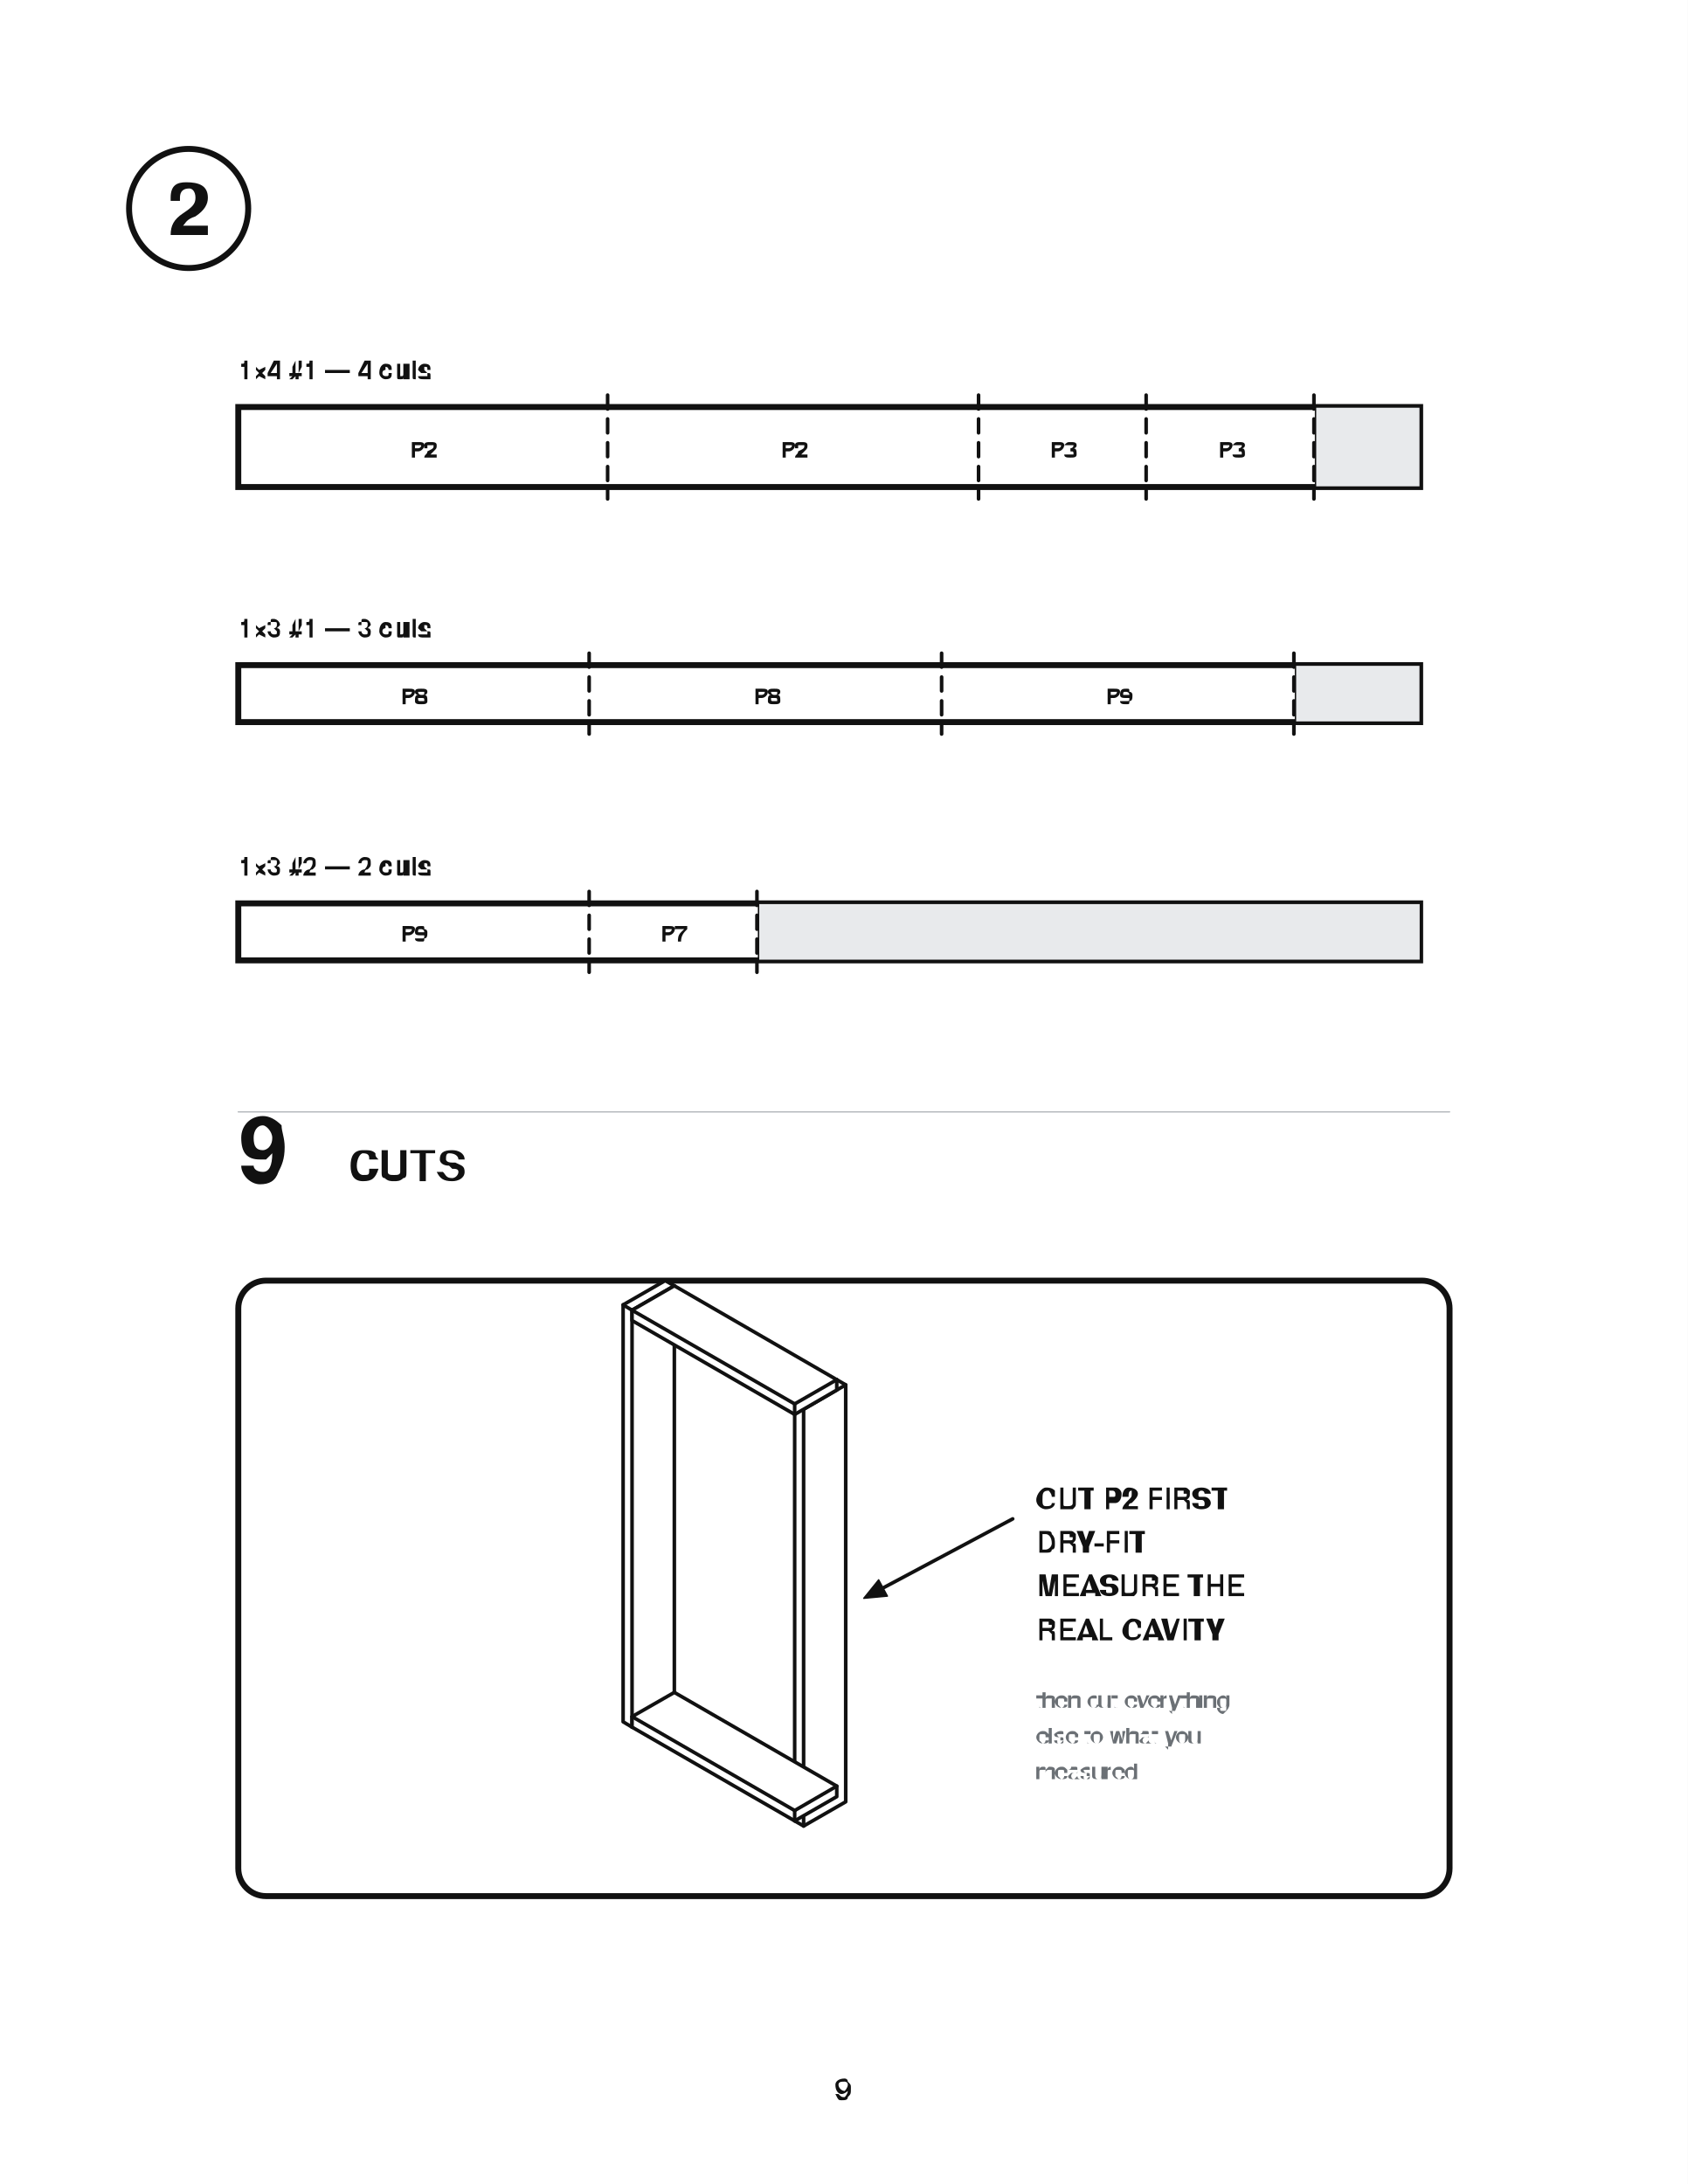
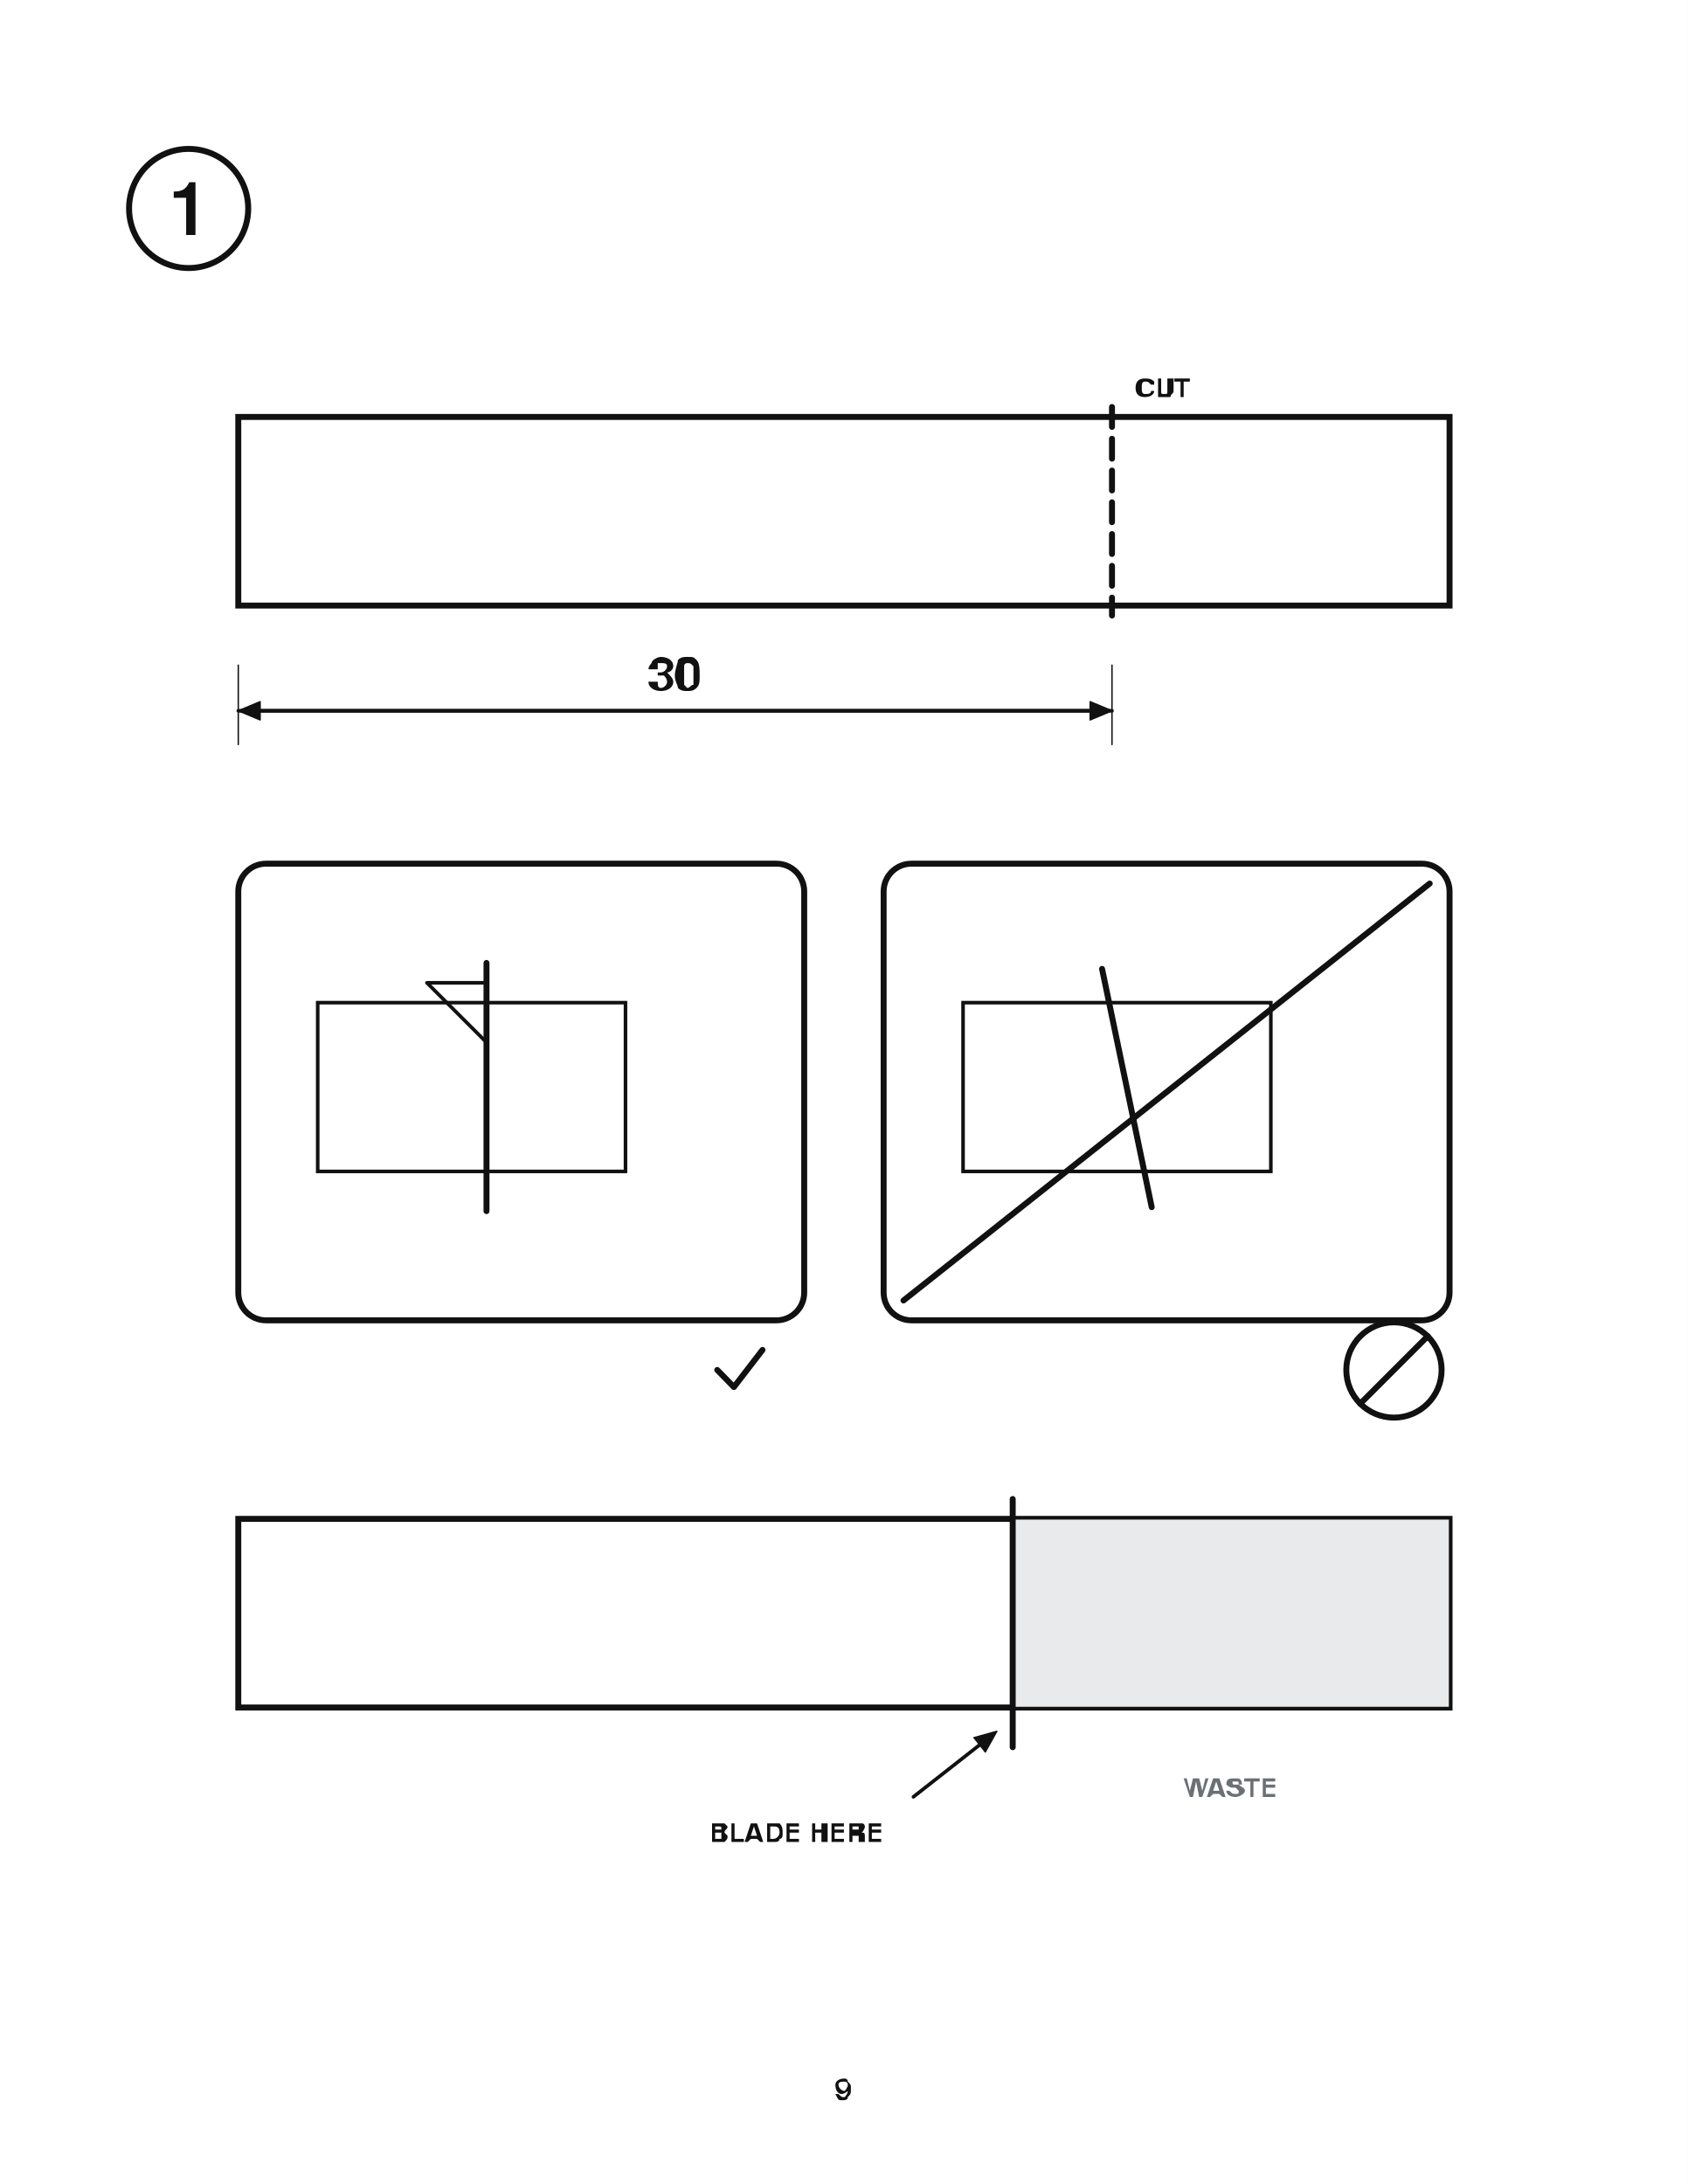
<svg xmlns="http://www.w3.org/2000/svg" width="8.5in" height="11.0in" viewBox="0 0 8.5 11.0">
  <rect width="8.5" height="11.0" fill="#FFFFFF" />
  <circle cx="0.95" cy="1.05" r="0.3" fill="#FFFFFF" stroke="#111111" stroke-width="0.03" />
-   <text x="0.95" y="1.185" font-family="Helvetica,Arial,sans-serif" font-size="0.38" font-weight="bold" text-anchor="middle" fill="#111111">2</text>
-   <rect x="1.2" y="2.05" width="5.952" height="0.403" rx="0" fill="#FFFFFF" stroke="#111111" stroke-width="0.03" />
-   <text x="1.2" y="1.91" font-family="Helvetica,Arial,sans-serif" font-size="0.13" font-weight="bold" text-anchor="start" fill="#111111">1×4 #1   —   4 cuts</text>
-   <line x1="3.06" y1="1.99" x2="3.06" y2="2.513" stroke="#111111" stroke-width="0.018" stroke-linecap="round" stroke-dasharray="0.07 0.05" />
-   <text x="2.13" y="2.301" font-family="Helvetica,Arial,sans-serif" font-size="0.115" font-weight="bold" text-anchor="middle" fill="#111111">P2</text>
-   <line x1="4.928" y1="1.99" x2="4.928" y2="2.513" stroke="#111111" stroke-width="0.018" stroke-linecap="round" stroke-dasharray="0.07 0.05" />
-   <text x="3.998" y="2.301" font-family="Helvetica,Arial,sans-serif" font-size="0.115" font-weight="bold" text-anchor="middle" fill="#111111">P2</text>
-   <line x1="5.772" y1="1.99" x2="5.772" y2="2.513" stroke="#111111" stroke-width="0.018" stroke-linecap="round" stroke-dasharray="0.07 0.05" />
-   <text x="5.354" y="2.301" font-family="Helvetica,Arial,sans-serif" font-size="0.115" font-weight="bold" text-anchor="middle" fill="#111111">P3</text>
-   <line x1="6.617" y1="1.99" x2="6.617" y2="2.513" stroke="#111111" stroke-width="0.018" stroke-linecap="round" stroke-dasharray="0.07 0.05" />
-   <text x="6.199" y="2.301" font-family="Helvetica,Arial,sans-serif" font-size="0.115" font-weight="bold" text-anchor="middle" fill="#111111">P3</text>
-   <rect x="6.625" y="2.05" width="0.527" height="0.403" rx="0" fill="#E8EAEC" stroke="#111111" stroke-width="0.007" />
-   <rect x="1.2" y="3.35" width="5.952" height="0.287" rx="0" fill="#FFFFFF" stroke="#111111" stroke-width="0.03" />
-   <text x="1.2" y="3.21" font-family="Helvetica,Arial,sans-serif" font-size="0.13" font-weight="bold" text-anchor="start" fill="#111111">1×3 #1   —   3 cuts</text>
-   <line x1="2.967" y1="3.29" x2="2.967" y2="3.697" stroke="#111111" stroke-width="0.018" stroke-linecap="round" stroke-dasharray="0.07 0.05" />
-   <text x="2.083" y="3.544" font-family="Helvetica,Arial,sans-serif" font-size="0.115" font-weight="bold" text-anchor="middle" fill="#111111">P8</text>
-   <line x1="4.742" y1="3.29" x2="4.742" y2="3.697" stroke="#111111" stroke-width="0.018" stroke-linecap="round" stroke-dasharray="0.07 0.05" />
-   <text x="3.858" y="3.544" font-family="Helvetica,Arial,sans-serif" font-size="0.115" font-weight="bold" text-anchor="middle" fill="#111111">P8</text>
-   <line x1="6.516" y1="3.29" x2="6.516" y2="3.697" stroke="#111111" stroke-width="0.018" stroke-linecap="round" stroke-dasharray="0.07 0.05" />
-   <text x="5.633" y="3.544" font-family="Helvetica,Arial,sans-serif" font-size="0.115" font-weight="bold" text-anchor="middle" fill="#111111">P9</text>
-   <rect x="6.524" y="3.35" width="0.628" height="0.287" rx="0" fill="#E8EAEC" stroke="#111111" stroke-width="0.007" />
-   <rect x="1.2" y="4.55" width="5.952" height="0.287" rx="0" fill="#FFFFFF" stroke="#111111" stroke-width="0.03" />
-   <text x="1.2" y="4.41" font-family="Helvetica,Arial,sans-serif" font-size="0.13" font-weight="bold" text-anchor="start" fill="#111111">1×3 #2   —   2 cuts</text>
-   <line x1="2.967" y1="4.49" x2="2.967" y2="4.897" stroke="#111111" stroke-width="0.018" stroke-linecap="round" stroke-dasharray="0.07 0.05" />
-   <text x="2.083" y="4.744" font-family="Helvetica,Arial,sans-serif" font-size="0.115" font-weight="bold" text-anchor="middle" fill="#111111">P9</text>
-   <line x1="3.812" y1="4.49" x2="3.812" y2="4.897" stroke="#111111" stroke-width="0.018" stroke-linecap="round" stroke-dasharray="0.07 0.05" />
-   <text x="3.393" y="4.744" font-family="Helvetica,Arial,sans-serif" font-size="0.115" font-weight="bold" text-anchor="middle" fill="#111111">P7</text>
-   <rect x="3.82" y="4.55" width="3.333" height="0.287" rx="0" fill="#E8EAEC" stroke="#111111" stroke-width="0.007" />
-   <line x1="1.2" y1="5.6" x2="7.3" y2="5.6" stroke="#B8BCC0" stroke-width="0.007" stroke-linecap="round" />
-   <text x="1.2" y="5.95" font-family="Helvetica,Arial,sans-serif" font-size="0.45" font-weight="bold" text-anchor="start" fill="#111111">9</text>
-   <text x="1.75" y="5.95" font-family="Helvetica,Arial,sans-serif" font-size="0.22" font-weight="bold" text-anchor="start" fill="#111111">CUTS</text>
-   <rect x="1.2" y="6.45" width="6.1" height="3.1" rx="0.14" fill="none" stroke="#111111" stroke-width="0.03" />
-   <path d="M 3.138 6.572 L 3.35 6.45 L 3.396 6.476 L 3.396 8.576 L 3.183 8.699 L 3.138 8.672 Z" fill="#FFFFFF" stroke="#111111" stroke-width="0.018" stroke-linejoin="round" stroke-linecap="round" />
-   <line x1="3.183" y1="6.599" x2="3.138" y2="6.572" stroke="#111111" stroke-width="0.018" stroke-linecap="round" />
-   <line x1="3.183" y1="6.599" x2="3.183" y2="8.699" stroke="#111111" stroke-width="0.018" stroke-linecap="round" />
-   <line x1="3.183" y1="6.599" x2="3.396" y2="6.476" stroke="#111111" stroke-width="0.018" stroke-linecap="round" />
-   <path d="M 4.002 7.071 L 4.214 6.949 L 4.259 6.975 L 4.259 9.075 L 4.047 9.197 L 4.002 9.171 Z" fill="#FFFFFF" stroke="#111111" stroke-width="0.018" stroke-linejoin="round" stroke-linecap="round" />
-   <line x1="4.047" y1="7.098" x2="4.002" y2="7.071" stroke="#111111" stroke-width="0.018" stroke-linecap="round" />
-   <line x1="4.047" y1="7.098" x2="4.047" y2="9.197" stroke="#111111" stroke-width="0.018" stroke-linecap="round" />
-   <line x1="4.047" y1="7.098" x2="4.259" y2="6.975" stroke="#111111" stroke-width="0.018" stroke-linecap="round" />
-   <path d="M 3.183 6.599 L 3.396 6.476 L 4.214 6.949 L 4.214 7.001 L 4.002 7.124 L 3.183 6.651 Z" fill="#FFFFFF" stroke="#111111" stroke-width="0.018" stroke-linejoin="round" stroke-linecap="round" />
-   <line x1="4.002" y1="7.071" x2="3.183" y2="6.599" stroke="#111111" stroke-width="0.018" stroke-linecap="round" />
-   <line x1="4.002" y1="7.071" x2="4.002" y2="7.124" stroke="#111111" stroke-width="0.018" stroke-linecap="round" />
-   <line x1="4.002" y1="7.071" x2="4.214" y2="6.949" stroke="#111111" stroke-width="0.018" stroke-linecap="round" />
-   <path d="M 3.183 8.646 L 3.396 8.524 L 4.214 8.996 L 4.214 9.049 L 4.002 9.171 L 3.183 8.699 Z" fill="#FFFFFF" stroke="#111111" stroke-width="0.018" stroke-linejoin="round" stroke-linecap="round" />
-   <line x1="4.002" y1="9.119" x2="3.183" y2="8.646" stroke="#111111" stroke-width="0.018" stroke-linecap="round" />
-   <line x1="4.002" y1="9.119" x2="4.002" y2="9.171" stroke="#111111" stroke-width="0.018" stroke-linecap="round" />
-   <line x1="4.002" y1="9.119" x2="4.214" y2="8.996" stroke="#111111" stroke-width="0.018" stroke-linecap="round" />
-   <line x1="5.1" y1="7.65" x2="4.447" y2="7.998" stroke="#111111" stroke-width="0.018" stroke-linecap="round" />
-   <path d="M 4.35 8.05 L 4.425 7.957 L 4.469 8.039 Z" fill="#111111" stroke="#111111" stroke-width="0.007" stroke-linejoin="round" stroke-linecap="round" />
-   <text x="5.22" y="7.6" font-family="Helvetica,Arial,sans-serif" font-size="0.145" font-weight="bold" text-anchor="start" fill="#111111">CUT P2 FIRST</text>
-   <text x="5.22" y="7.82" font-family="Helvetica,Arial,sans-serif" font-size="0.145" font-weight="bold" text-anchor="start" fill="#111111">DRY-FIT</text>
-   <text x="5.22" y="8.04" font-family="Helvetica,Arial,sans-serif" font-size="0.145" font-weight="bold" text-anchor="start" fill="#111111">MEASURE THE</text>
-   <text x="5.22" y="8.26" font-family="Helvetica,Arial,sans-serif" font-size="0.145" font-weight="bold" text-anchor="start" fill="#111111">REAL CAVITY</text>
-   <text x="5.22" y="8.6" font-family="Helvetica,Arial,sans-serif" font-size="0.115" font-weight="normal" text-anchor="start" fill="#6B7075">then cut everything</text>
-   <text x="5.22" y="8.78" font-family="Helvetica,Arial,sans-serif" font-size="0.115" font-weight="normal" text-anchor="start" fill="#6B7075">else to what you</text>
-   <text x="5.22" y="8.96" font-family="Helvetica,Arial,sans-serif" font-size="0.115" font-weight="normal" text-anchor="start" fill="#6B7075">measured</text>
+   <text x="0.95" y="1.185" font-family="Helvetica,Arial,sans-serif" font-size="0.38" font-weight="bold" text-anchor="middle" fill="#111111">1</text>
+   <rect x="1.2" y="2.1" width="6.1" height="0.95" rx="0" fill="none" stroke="#111111" stroke-width="0.03" />
+   <line x1="1.2" y1="3.35" x2="1.2" y2="3.75" stroke="#111111" stroke-width="0.007" stroke-linecap="round" />
+   <line x1="5.6" y1="3.35" x2="5.6" y2="3.75" stroke="#111111" stroke-width="0.007" stroke-linecap="round" />
+   <line x1="1.2" y1="3.58" x2="5.49" y2="3.58" stroke="#111111" stroke-width="0.018" stroke-linecap="round" />
+   <path d="M 5.6 3.58 L 5.49 3.626 L 5.49 3.534 Z" fill="#111111" stroke="#111111" stroke-width="0.007" stroke-linejoin="round" stroke-linecap="round" />
+   <line x1="5.6" y1="3.58" x2="1.31" y2="3.58" stroke="#111111" stroke-width="0.018" stroke-linecap="round" />
+   <path d="M 1.2 3.58 L 1.31 3.534 L 1.31 3.626 Z" fill="#111111" stroke="#111111" stroke-width="0.007" stroke-linejoin="round" stroke-linecap="round" />
+   <text x="3.4" y="3.48" font-family="Helvetica,Arial,sans-serif" font-size="0.24" font-weight="bold" text-anchor="middle" fill="#111111">30</text>
+   <line x1="5.6" y1="2.05" x2="5.6" y2="3.1" stroke="#111111" stroke-width="0.03" stroke-linecap="round" stroke-dasharray="0.10 0.06" />
+   <text x="5.72" y="2" font-family="Helvetica,Arial,sans-serif" font-size="0.135" font-weight="bold" text-anchor="start" fill="#111111">CUT</text>
+   <rect x="1.2" y="4.35" width="2.85" height="2.3" rx="0.14" fill="none" stroke="#111111" stroke-width="0.03" />
+   <rect x="1.6" y="5.05" width="1.55" height="0.85" rx="0" fill="none" stroke="#111111" stroke-width="0.018" />
+   <line x1="2.45" y1="4.85" x2="2.45" y2="6.1" stroke="#111111" stroke-width="0.03" stroke-linecap="round" />
+   <path d="M 2.15 4.95 L 2.45 4.95 L 2.45 5.25 Z" fill="none" stroke="#111111" stroke-width="0.018" stroke-linejoin="round" stroke-linecap="round" />
+   <path d="M 3.612 6.900 L 3.696 6.986 L 3.840 6.799" fill="none" stroke="#111111" stroke-width="0.03" stroke-linejoin="round" stroke-linecap="round" />
+   <rect x="4.45" y="4.35" width="2.85" height="2.3" rx="0.14" fill="none" stroke="#111111" stroke-width="0.03" />
+   <line x1="4.55" y1="6.55" x2="7.2" y2="4.45" stroke="#111111" stroke-width="0.03" stroke-linecap="round" />
+   <rect x="4.85" y="5.05" width="1.55" height="0.85" rx="0" fill="none" stroke="#111111" stroke-width="0.018" />
+   <path d="M 5.55 4.88 L 5.80 6.08" fill="none" stroke="#111111" stroke-width="0.03" stroke-linejoin="round" stroke-linecap="round" />
+   <circle cx="7.02" cy="6.9" r="0.24" fill="none" stroke="#111111" stroke-width="0.03" />
+   <line x1="6.85" y1="7.07" x2="7.19" y2="6.73" stroke="#111111" stroke-width="0.03" stroke-linecap="round" />
+   <rect x="1.2" y="7.65" width="6.1" height="0.95" rx="0" fill="none" stroke="#111111" stroke-width="0.03" />
+   <rect x="5.1" y="7.65" width="2.2" height="0.95" rx="0" fill="#E8EAEC" stroke="#111111" stroke-width="0.007" />
+   <line x1="5.1" y1="7.55" x2="5.1" y2="8.8" stroke="#111111" stroke-width="0.03" stroke-linecap="round" />
+   <line x1="4.6" y1="9.05" x2="4.934" y2="8.788" stroke="#111111" stroke-width="0.018" stroke-linecap="round" />
+   <path d="M 5.02 8.72 L 4.962 8.824 L 4.905 8.752 Z" fill="#111111" stroke="#111111" stroke-width="0.007" stroke-linejoin="round" stroke-linecap="round" />
+   <text x="4.45" y="9.28" font-family="Helvetica,Arial,sans-serif" font-size="0.135" font-weight="bold" text-anchor="end" fill="#111111">BLADE HERE</text>
+   <text x="6.2" y="9.05" font-family="Helvetica,Arial,sans-serif" font-size="0.135" font-weight="bold" text-anchor="middle" fill="#6B7075">WASTE</text>
  <text x="4.25" y="10.58" font-family="Helvetica,Arial,sans-serif" font-size="0.15" font-weight="normal" text-anchor="middle" fill="#111111">9</text>
</svg>
